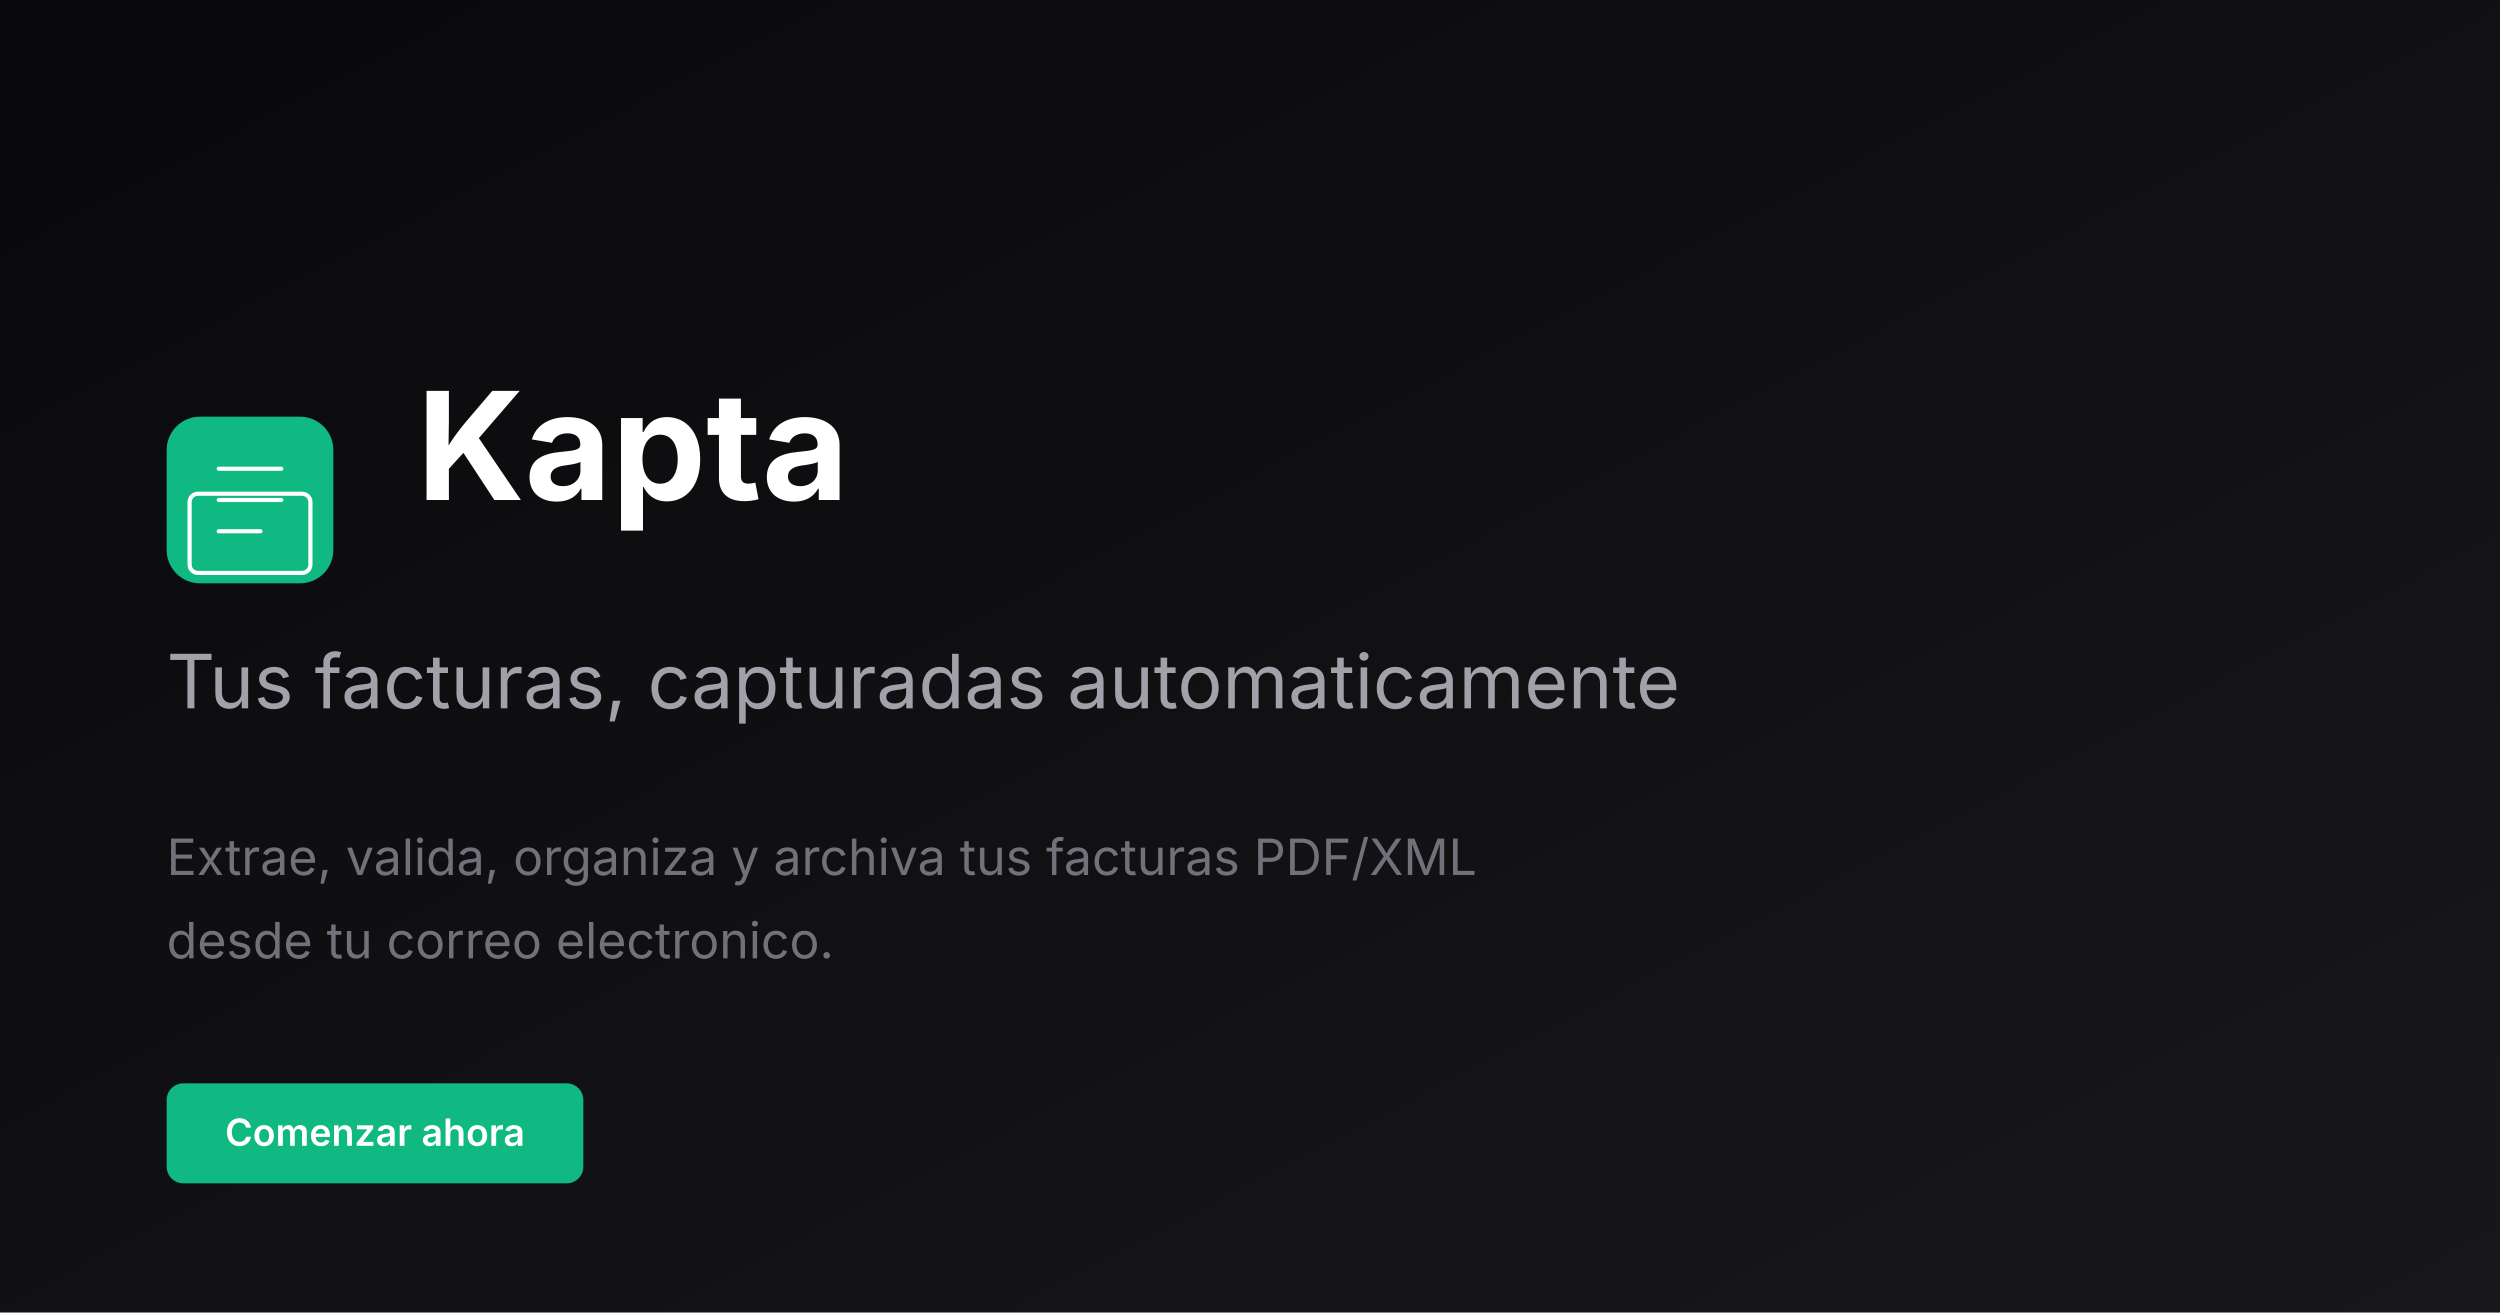
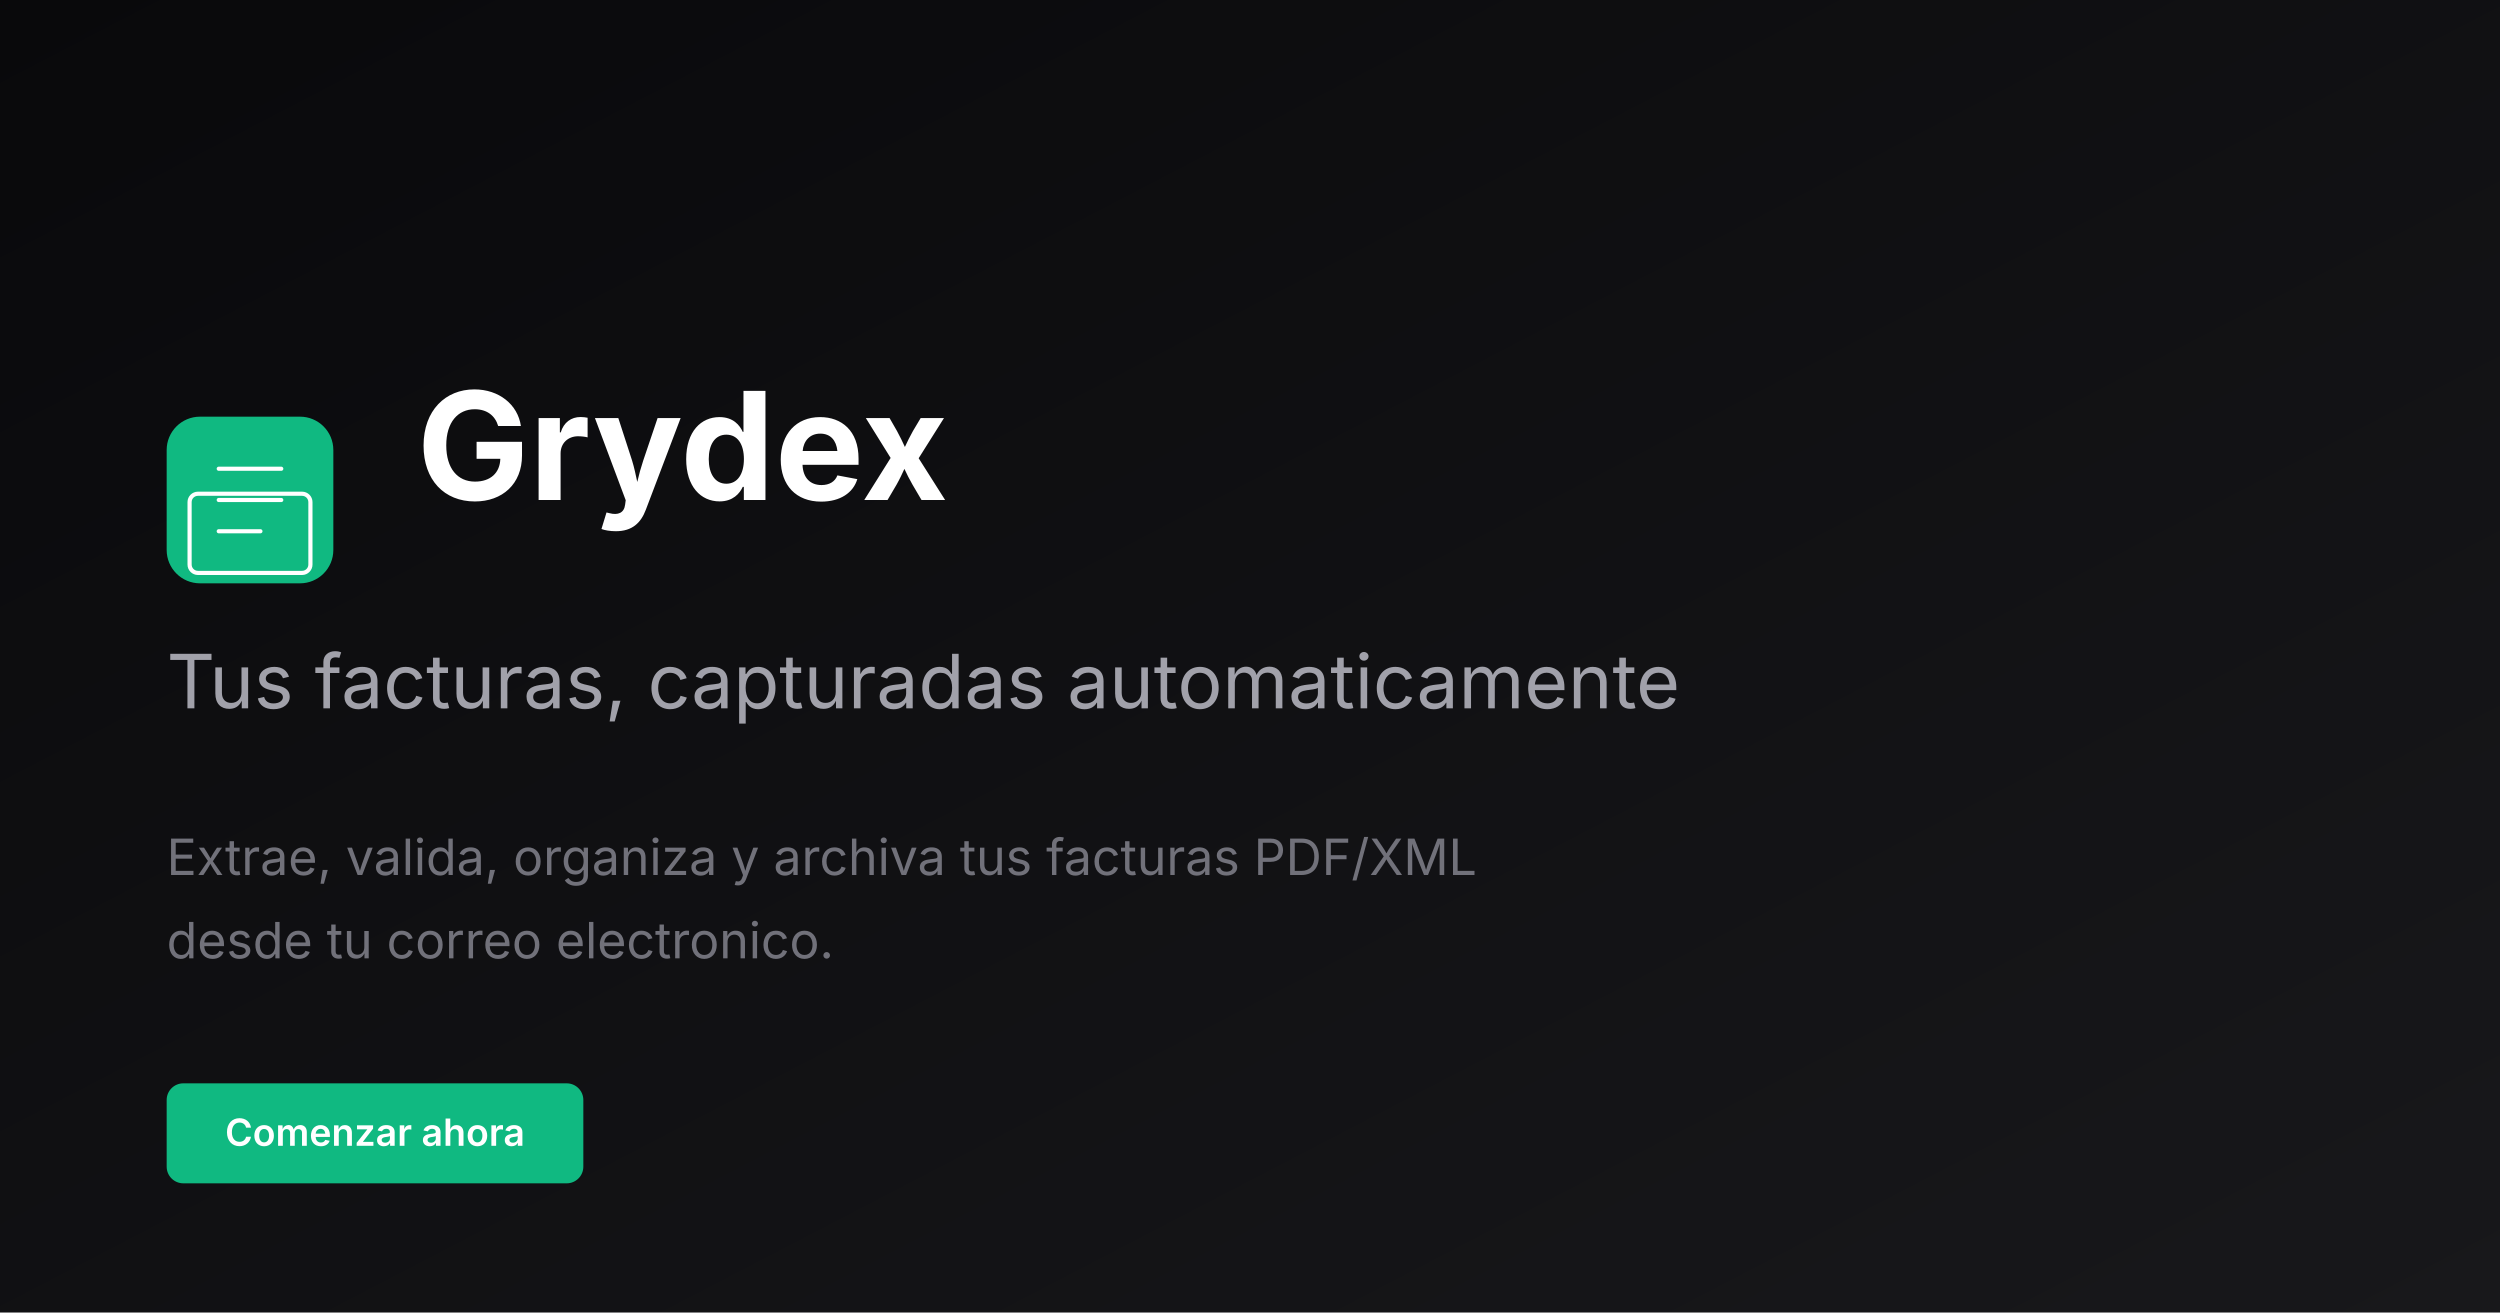
<svg xmlns="http://www.w3.org/2000/svg" width="1200" height="630" viewBox="0 0 1200 630">
  <defs>
    <linearGradient id="bg" x1="0%" y1="0%" x2="100%" y2="100%">
      <stop offset="0%" style="stop-color:#09090b" />
      <stop offset="100%" style="stop-color:#18181b" />
    </linearGradient>
  </defs>
  <rect width="1200" height="630" fill="url(#bg)" />
  <rect x="80" y="200" width="80" height="80" rx="16" fill="#10b981" />
  <path d="M105 225h30M105 240h30M105 255h20M95 275h50a4 4 0 004-4v-30a4 4 0 00-4-4H95a4 4 0 00-4 4v30a4 4 0 004 4z" stroke="white" stroke-width="2" fill="none" stroke-linecap="round" stroke-linejoin="round" />
-   <text x="200" y="240" font-family="system-ui, -apple-system, sans-serif" font-size="72" font-weight="bold" fill="white">Kapta</text>
+   <text x="200" y="240" font-family="system-ui, -apple-system, sans-serif" font-size="72" font-weight="bold" fill="white">Grydex</text>
  <text x="80" y="340" font-family="system-ui, -apple-system, sans-serif" font-size="36" fill="#a1a1aa">Tus facturas, capturadas automaticamente</text>
  <text x="80" y="420" font-family="system-ui, -apple-system, sans-serif" font-size="24" fill="#71717a">Extrae, valida, organiza y archiva tus facturas PDF/XML</text>
  <text x="80" y="460" font-family="system-ui, -apple-system, sans-serif" font-size="24" fill="#71717a">desde tu correo electronico.</text>
  <rect x="80" y="520" width="200" height="48" rx="8" fill="#10b981" />
  <text x="180" y="550" font-family="system-ui, -apple-system, sans-serif" font-size="18" font-weight="600" fill="white" text-anchor="middle">Comenzar ahora</text>
</svg>
